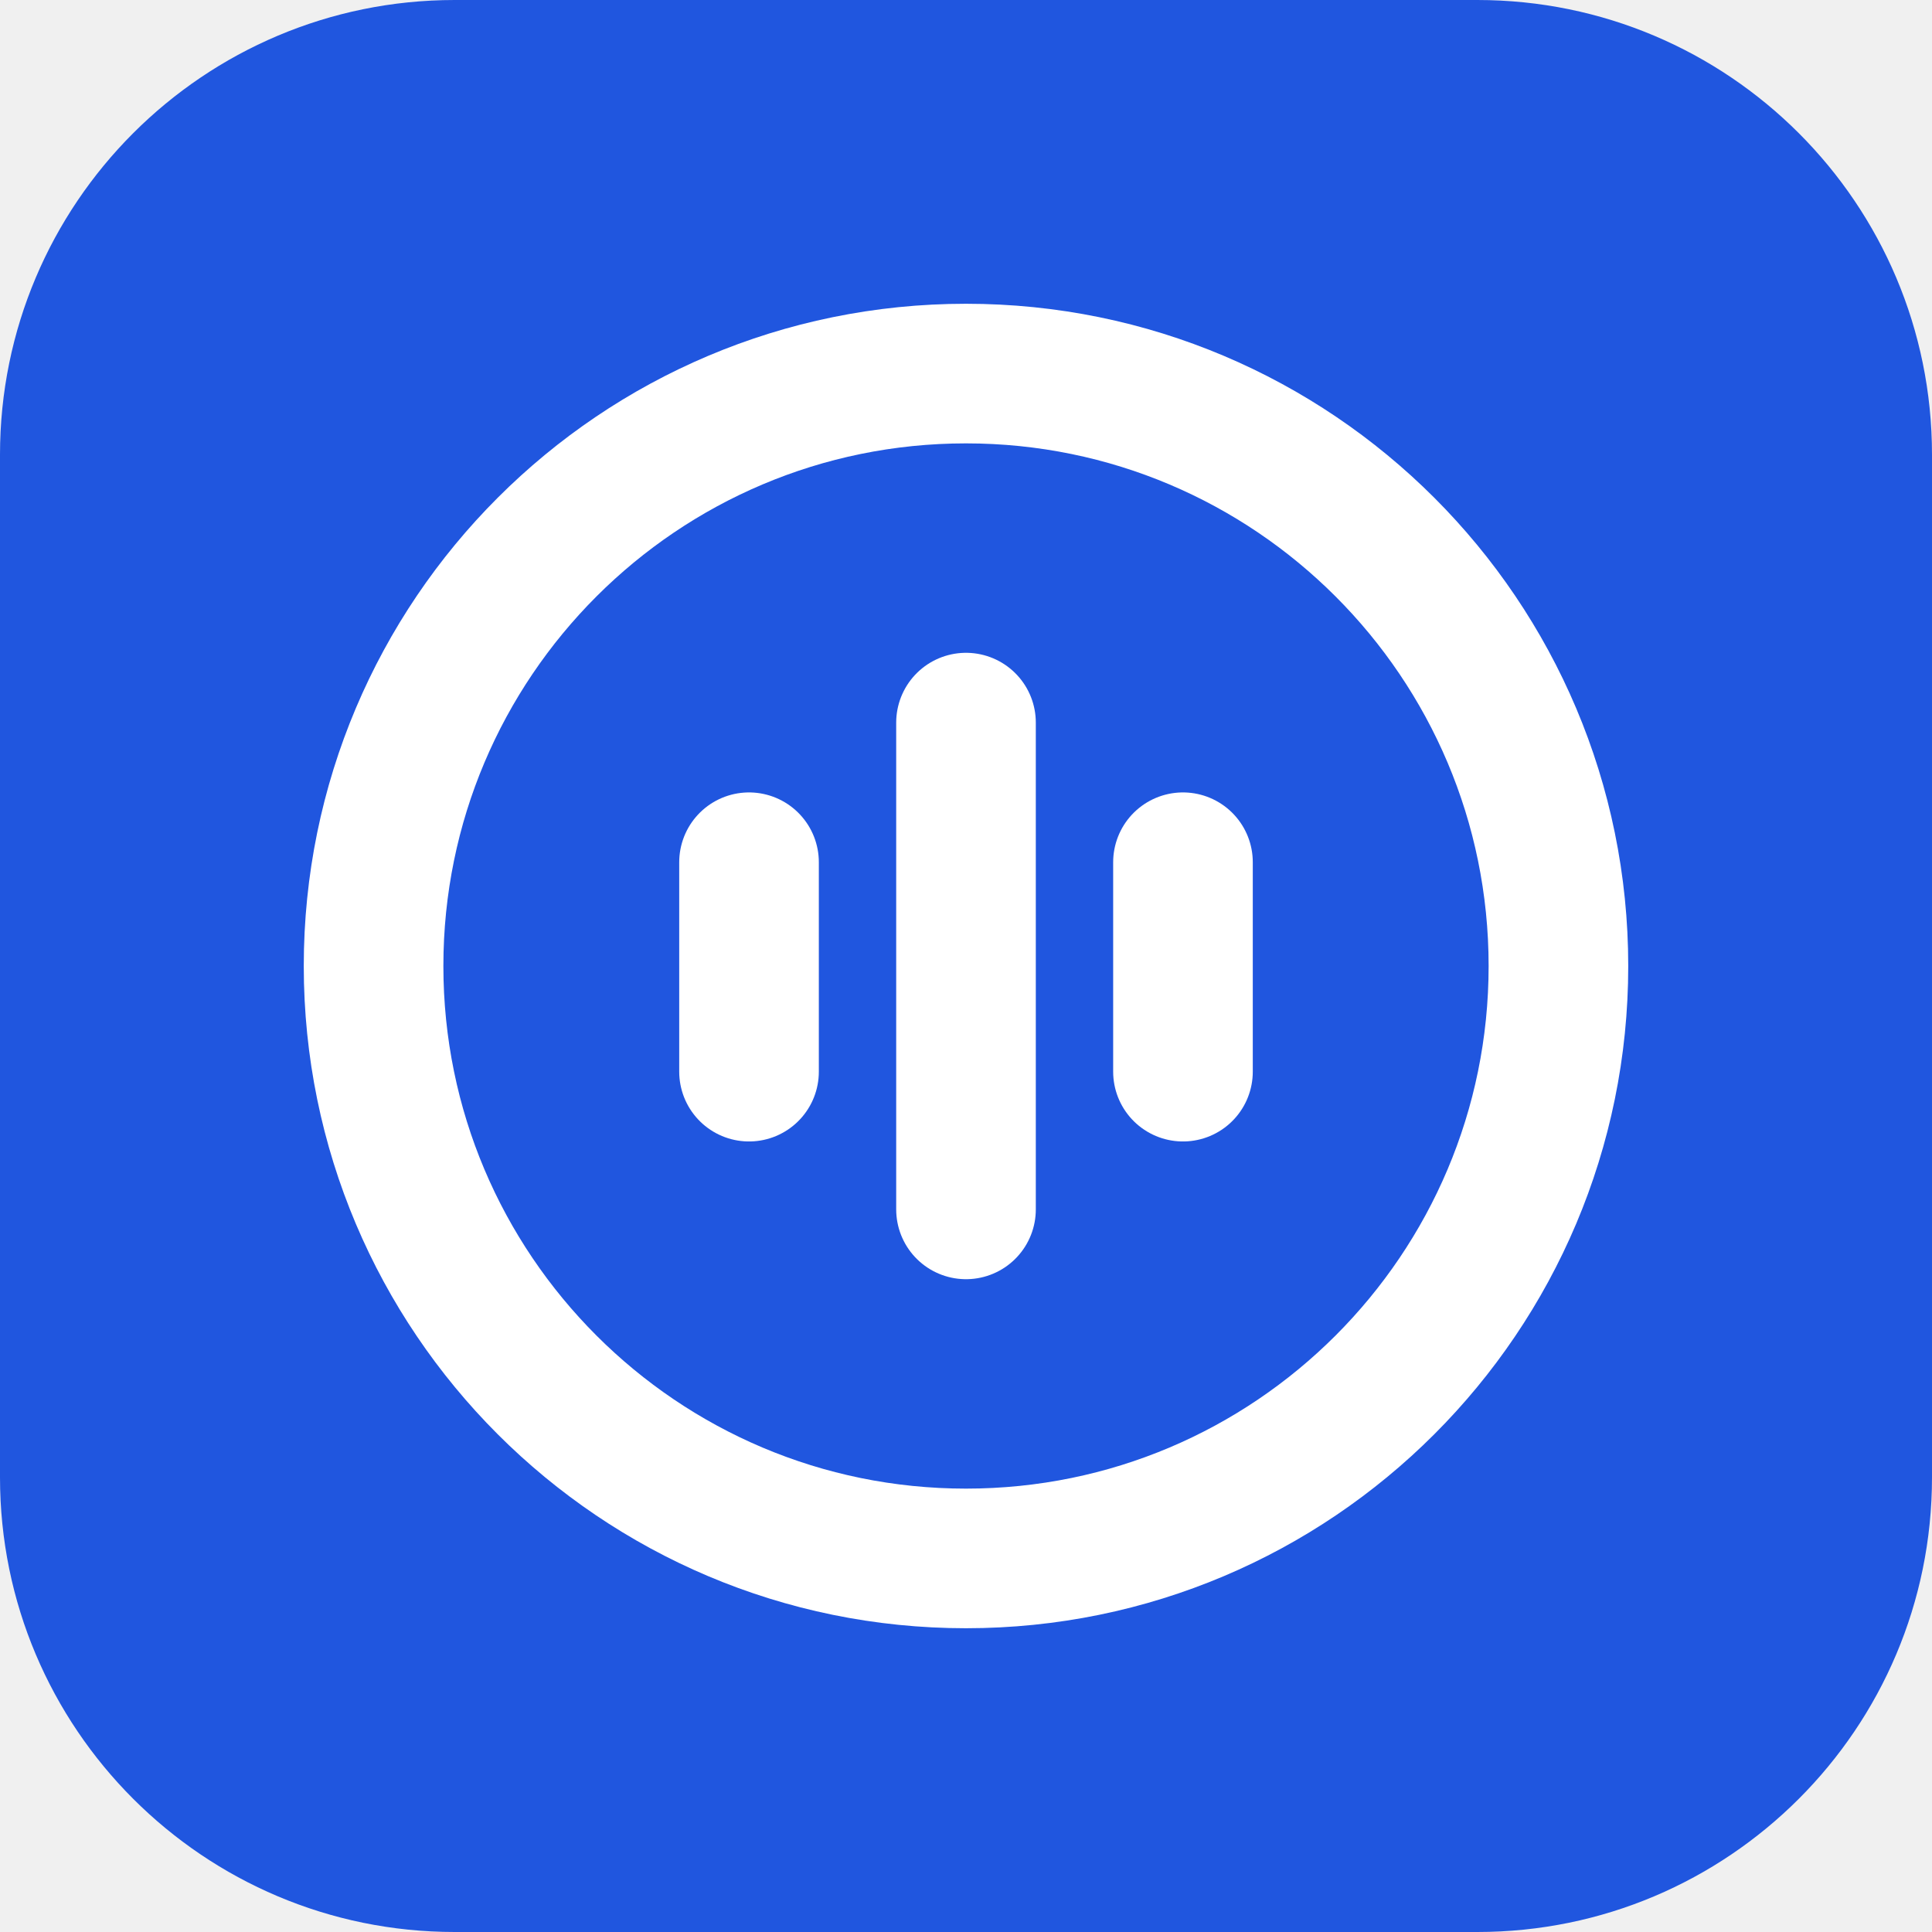
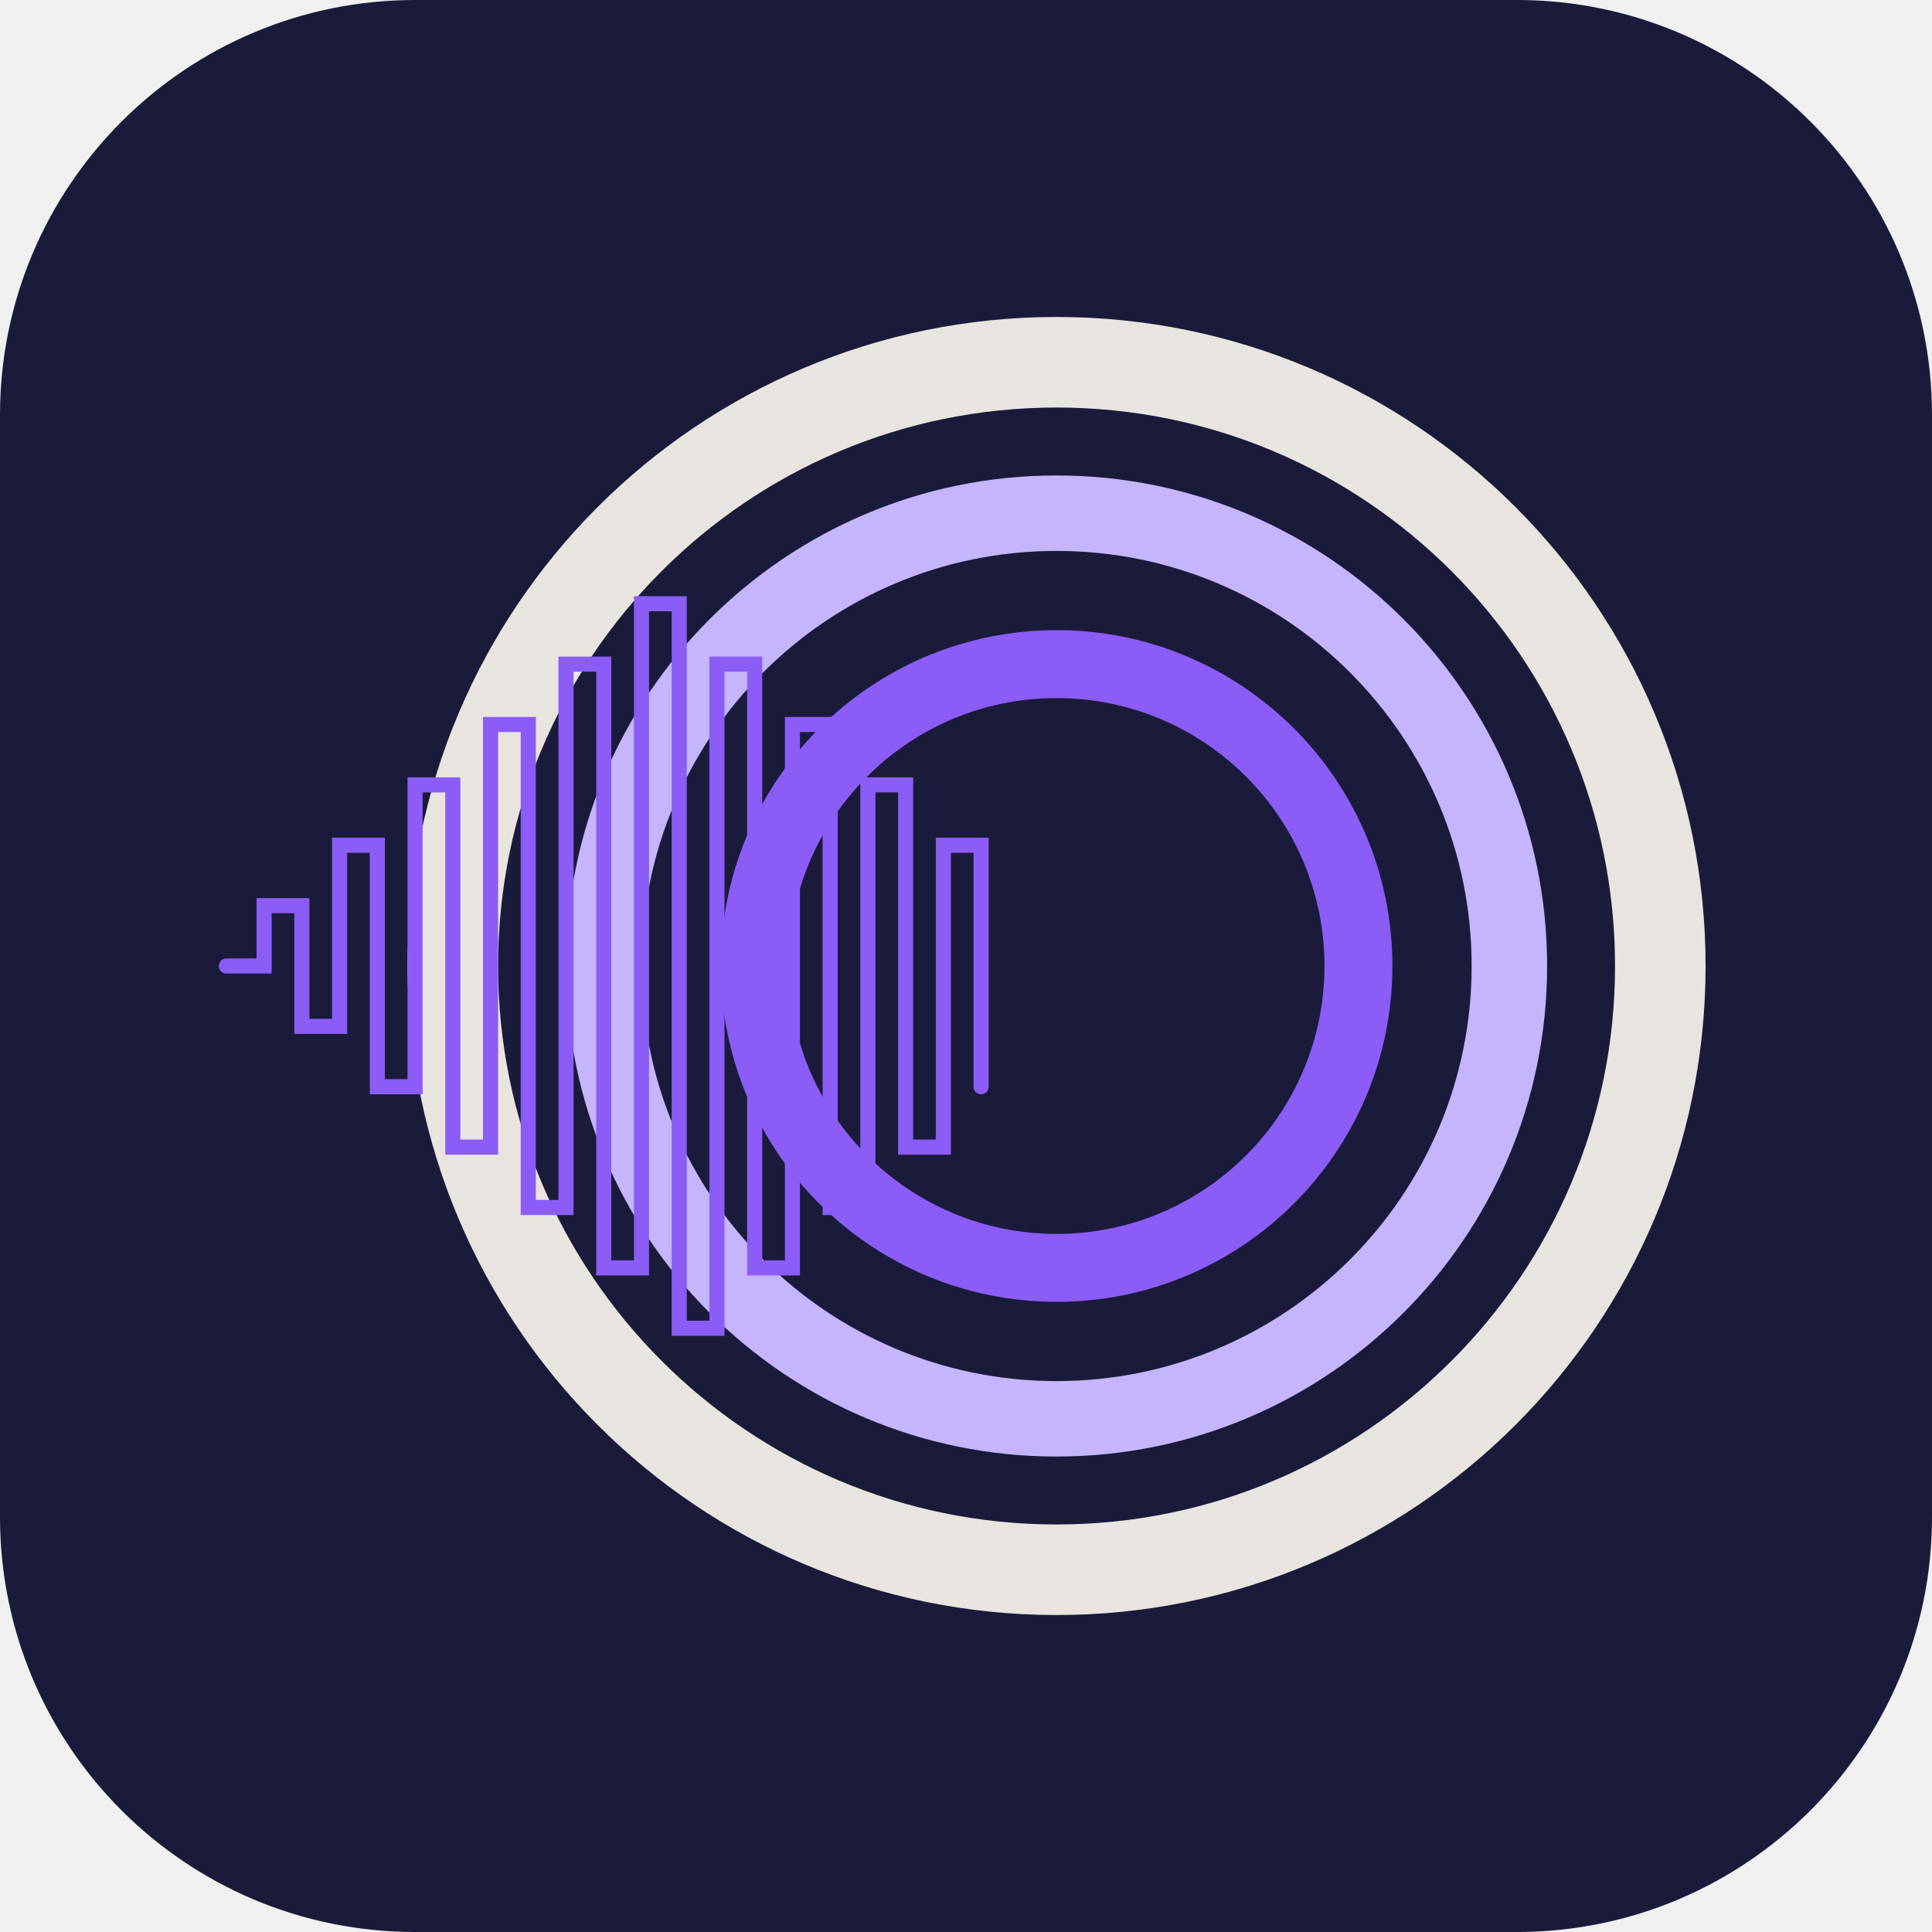
<svg xmlns="http://www.w3.org/2000/svg" width="1024" height="1024" viewBox="0 0 1024 1024" fill="none">
-   <rect width="1024" height="1024" rx="241" fill="#2056DF" />
-   <circle cx="512" cy="512" r="314" fill="#2056DF" stroke="white" stroke-width="74" />
-   <path d="M512 383V641" stroke="white" stroke-width="74" stroke-linecap="round" />
-   <path d="M627 457V568" stroke="white" stroke-width="74" stroke-linecap="round" />
-   <path d="M397 457V568" stroke="white" stroke-width="74" stroke-linecap="round" />
+   <rect width="1024" height="1024" rx="220" fill="#1a1b3a" />
+   <circle cx="560" cy="512" r="320" fill="none" stroke="#e8e4df" stroke-width="48" />
+   <circle cx="560" cy="512" r="240" fill="none" stroke="#c4b5fd" stroke-width="40" />
+   <circle cx="560" cy="512" r="160" fill="none" stroke="#8b5cf6" stroke-width="36" />
+   <circle cx="560" cy="512" r="80" fill="#1a1b3a" />
+   <path d="M120 512 L140 512 L140 480 L160 480 L160 544 L180 544 L180 448 L200 448 L200 576 L220 576 L220 416 L240 416 L240 608 L260 608 L260 384 L280 384 L280 640 L300 640 L300 352 L320 352 L320 672 L340 672 L340 320 L360 320 L360 704 L380 704 L380 352 L400 352 L400 672 L420 672 L420 384 L440 384 L440 640 L460 640 L460 416 L480 416 L480 608 L500 608 L500 448 L520 448 L520 576" stroke="#8b5cf6" stroke-width="8" stroke-linecap="round" fill="none" />
</svg>
